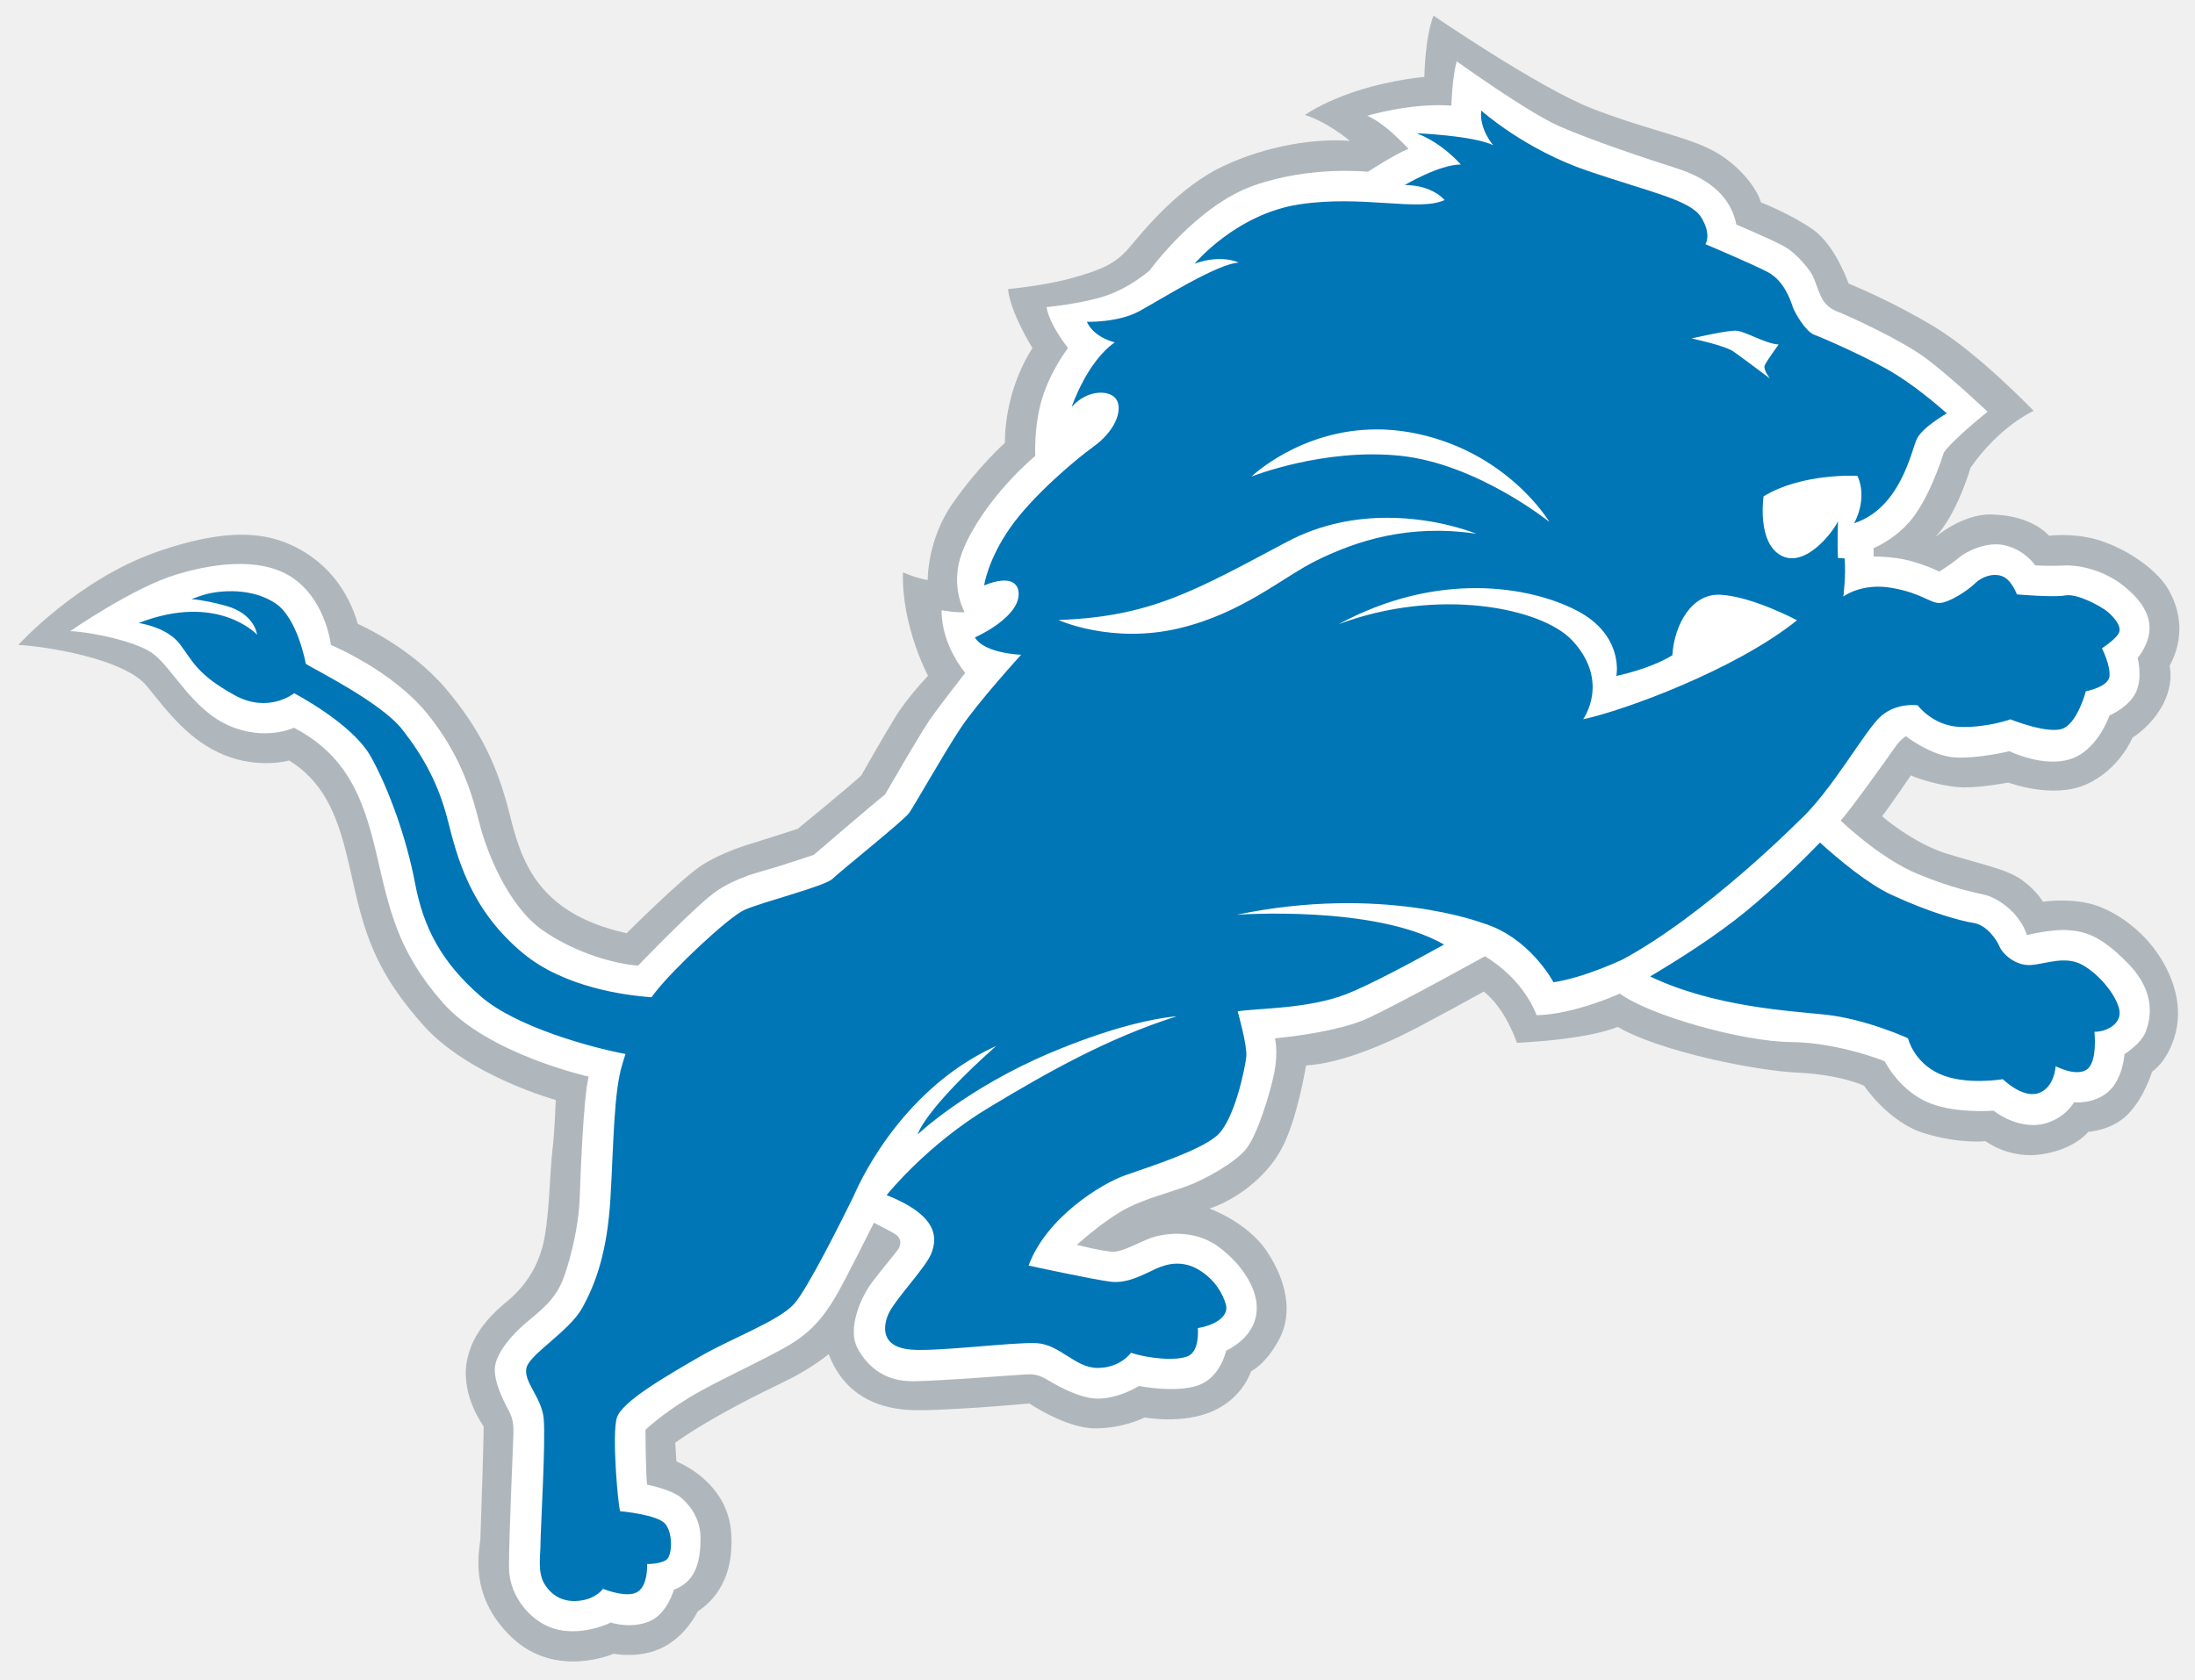
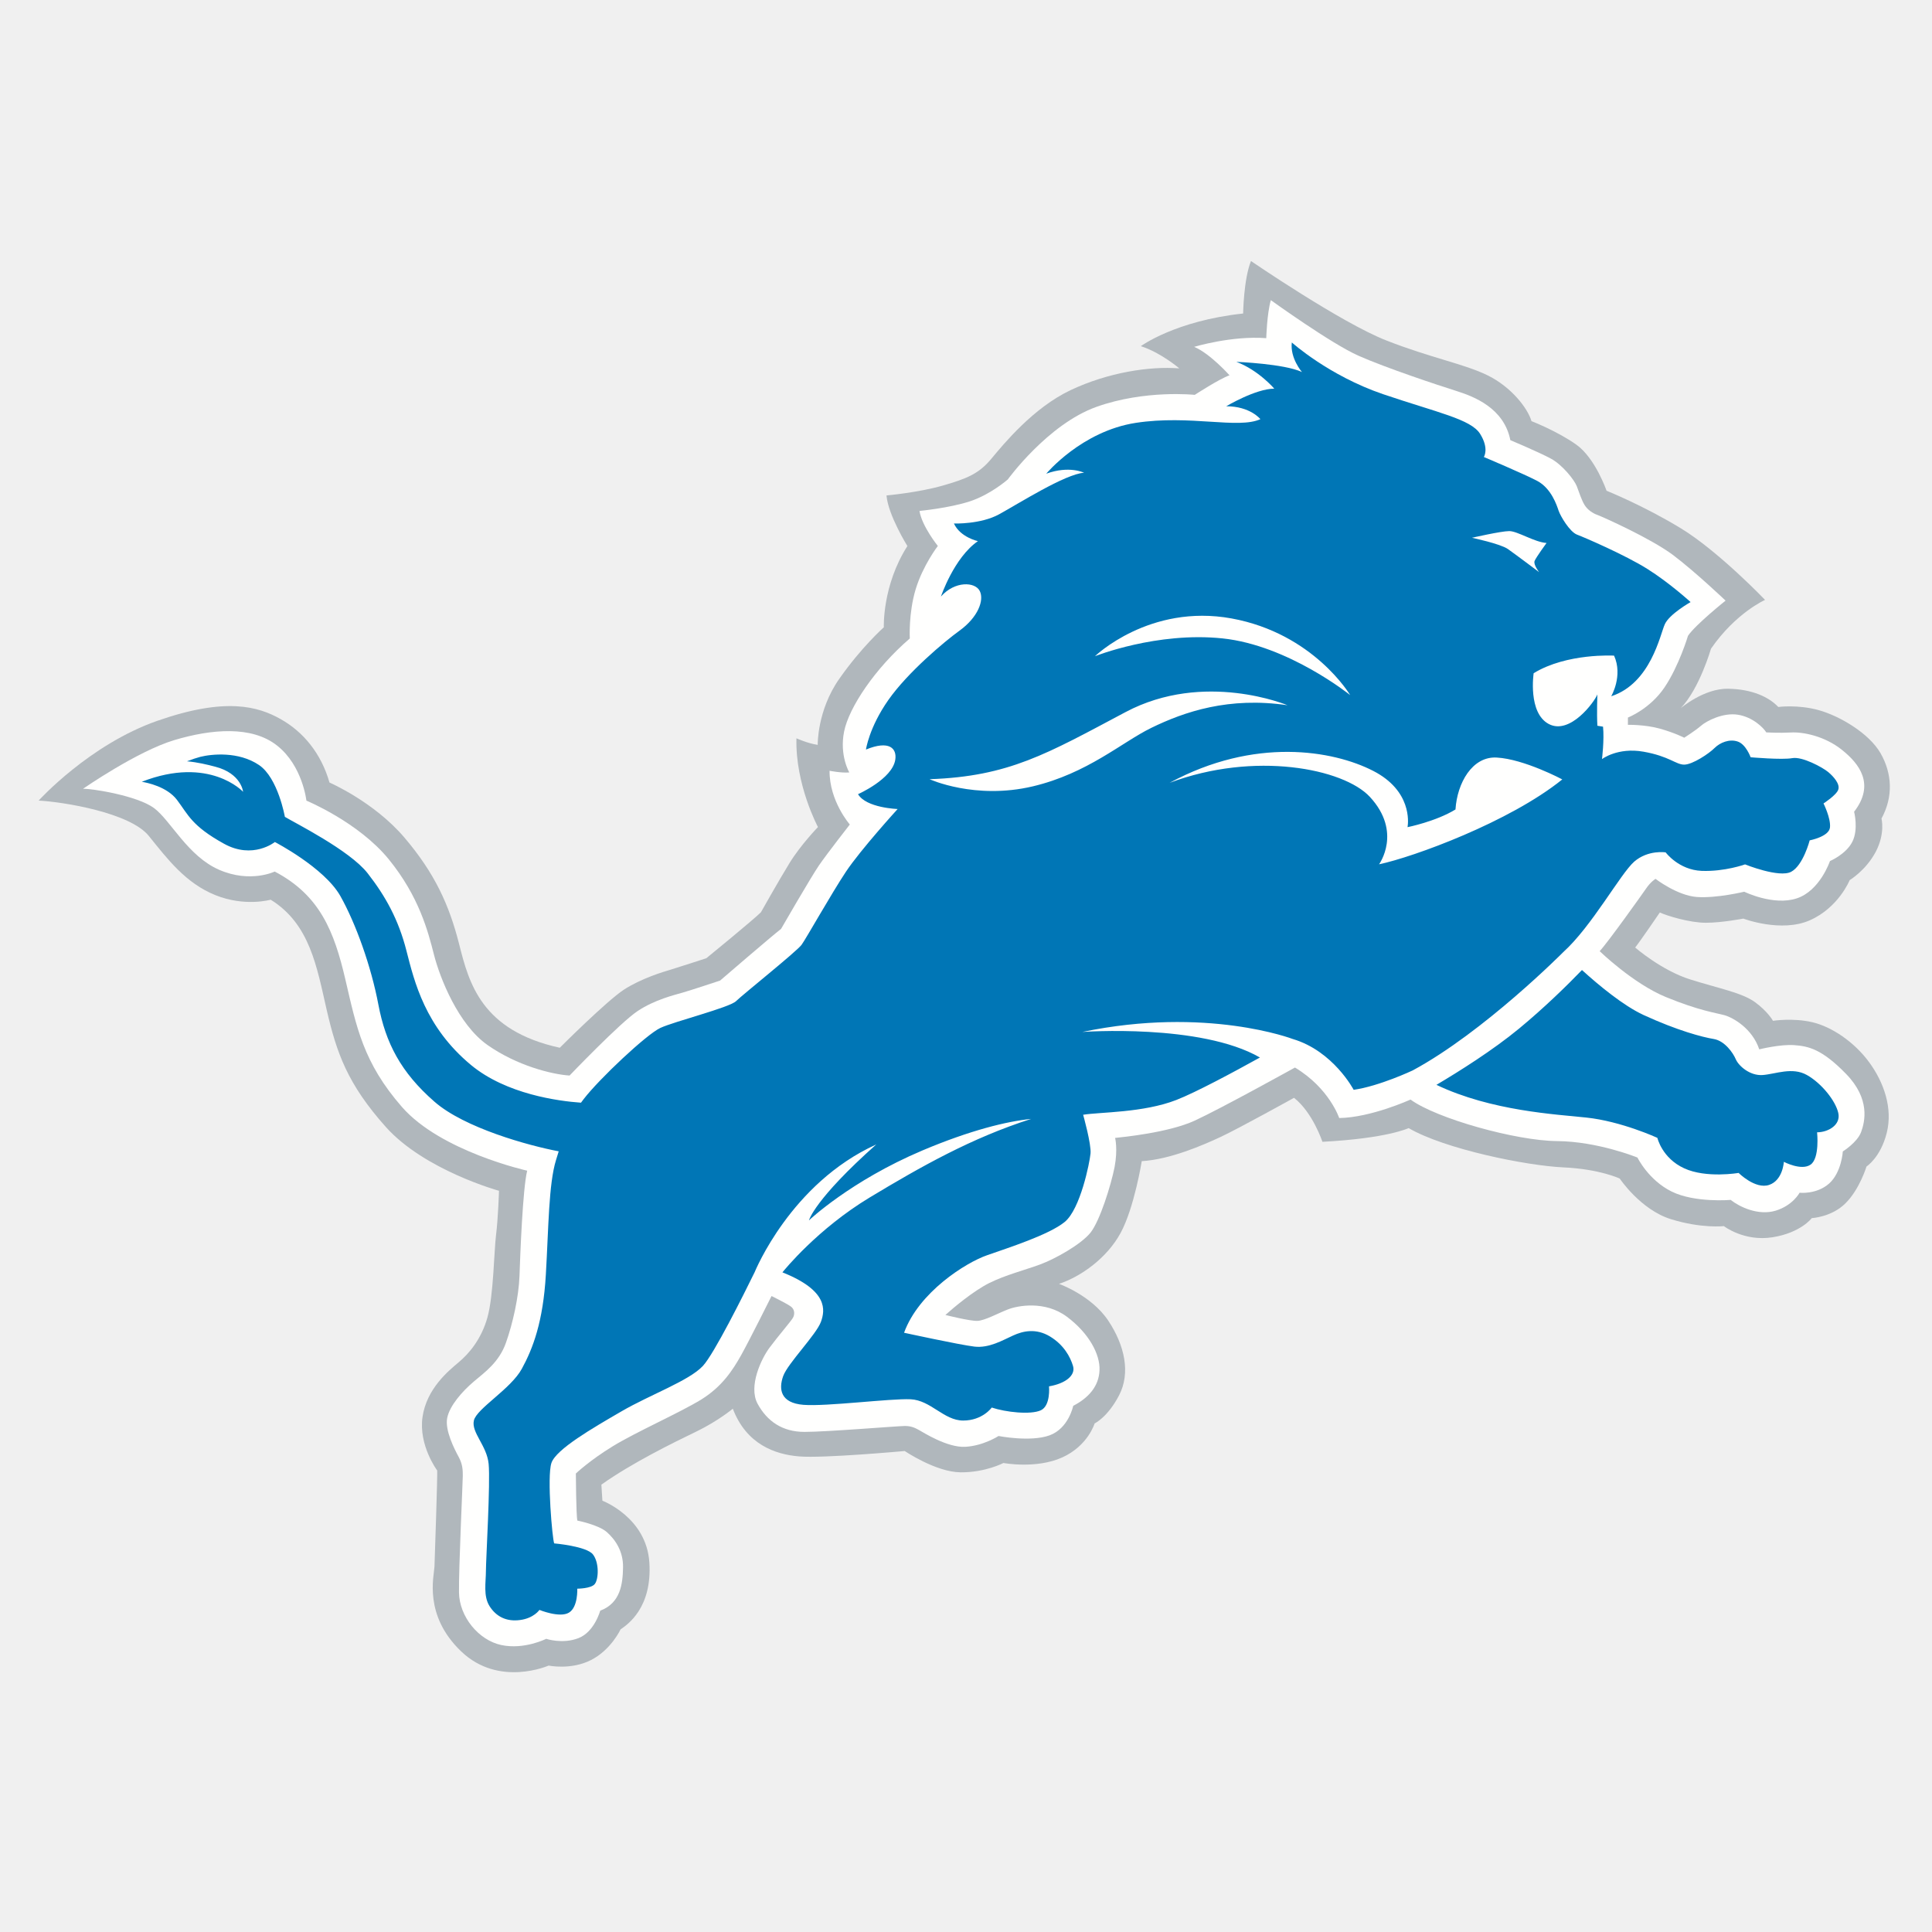
- <svg xmlns="http://www.w3.org/2000/svg" xml:space="preserve" height="148.42" viewBox="0 0 193.888 148.418" width="193.89" version="1.1">
-   <g transform="matrix(1.25 0 0 -1.25 -286.33 570.27)">
-     <g transform="matrix(.25 0 0 .25 230.36 298.03)">
-       <path d="m541.84 480.87s7.643 6.556 15.635 6.412c8.012-0.124 13.542-2.809 16.552-6.012 0 0 6.37 0.871 13.288-1.027 6.91-1.909 16.67-7.609 20.471-14.247 3.796-6.649 4.238-14.29 0.292-21.52 0 0 1.309-4.916-1.921-11.014-3.257-6.112-8.57-9.286-8.57-9.286s-3.635-9.034-13.117-13.234c-9.502-4.206-21.976 0.544-21.976 0.544s-7.065-1.377-12.393-1.377c-5.369 0.01-12.86 2.314-15.162 3.397 0 0-6.364-9.334-8.137-11.56 0 0 8.691-7.558 18.198-10.535 9.488-2.975 16.95-4.339 21.3-7.447 4.312-3.138 5.974-6.183 5.974-6.183s6.633 1.032 13-0.469c6.38-1.496 13.824-6.506 18.713-13.164 4.884-6.647 7.866-15.177 5.831-23.299-2.033-8.148-6.682-11.109-6.682-11.109s-2.265-7.483-6.883-12.079c-4.599-4.639-11.17-4.936-11.17-4.936s-3.606-4.84-12.965-6.324c-9.352-1.496-16.05 3.677-16.05 3.677s-7.392-0.838-17.453 2.285c-10.031 3.106-16.9 13.389-16.9 13.389s-6.535 3.141-18.616 3.695c-12.076 0.549-39.04 5.972-51.046 12.952 0 0-7.06-3.408-28.457-4.516 0 0-3.171 9.659-9.374 14.502 0 0-18.392-10.202-24.205-12.897-5.84-2.723-16.637-7.42-26.031-7.991 0 0-2.463-15.333-6.948-23.613-4.466-8.283-13.066-14.436-20.349-16.849 0 0 10.6-3.76 16.176-12.029 5.545-8.284 7.449-17.362 3.657-24.681-3.806-7.326-8.092-9.314-8.092-9.314s-2.176-7.394-10.739-11.235c-8.573-3.843-19.347-1.808-19.347-1.808s-5.966-3.143-14.134-3.08c-8.182 0.073-18.433 7.029-18.433 7.029s-26.819-2.453-34.799-1.783c-7.976 0.643-17.425 3.952-21.928 15.731 0 0-4.899-4.09-12.21-7.619-7.322-3.526-21.193-10.323-31.159-17.42l0.332-5.296s14.567-5.485 15.501-20.395c0.957-14.92-7.193-20.455-9.507-22.035 0 0-3.1-6.729-9.749-10.112-6.641-3.378-13.982-1.821-13.982-1.821s-16.378-7.268-28.862 4.672c-12.49 11.923-8.956 24.805-8.81 27.938 0.123 3.106 1.032 30.444 0.902 31.713 0 0-6.2 8.284-4.845 17.645 1.357 9.351 8.543 15.194 11.925 18.033 3.403 2.854 7.472 7.583 9.489 14.774 2.03 7.18 2.171 21.85 2.853 27.266 0.687 5.425 0.97 14.514 0.97 14.514s-24.546 6.767-37.304 21.009c-12.751 14.245-16.285 24.553-19.554 38.637-3.232 14.101-5.53 28.351-18.488 36.345 0 0-8.485-2.428-18.234 1.503-9.768 3.92-15.745 11.79-21.975 19.52-6.243 7.73-28.46 11.26-36.355 11.66 0 0 16.68 18.453 39.2 26.316 22.506 7.853 33.217 4.748 40.681 0.539 7.465-4.206 13.328-11.285 16.089-20.902 0 0 14.678-6.347 24.729-18.156 10.032-11.786 14.778-22.231 18.045-35.111 3.251-12.897 7.344-28.515 33.216-34.191 0 0 15.33 15.328 21.14 19.144 5.848 3.781 13.157 5.933 15.265 6.551 2.095 0.619 11.951 3.826 11.951 3.826s15.487 12.63 18.01 15.151c0 0 5.775 10.258 9.434 16.224 3.664 5.966 9.394 11.882 9.394 11.882s-7.518 13.97-7.104 29.258c0 0 3.702-1.68 7.016-2.161 0 0-0.227 11.323 7.109 21.767 7.319 10.46 14.708 17.007 14.708 17.007s-0.559 13.756 7.779 26.79c0 0-6.352 10.178-6.898 16.685 0 0 10.575 0.949 18.577 3.256 8.009 2.304 11.932 3.922 16.005 8.827 4.063 4.874 13.821 16.808 26.168 22.646 12.356 5.827 26.042 7.946 35.871 7.17 0 0-6.029 5.171-12.698 7.332 0 0 11.372 8.372 33.758 10.762 0 0 0.168 11.339 2.587 17.307 0 0 29.723-20.339 44.626-26.178 14.922-5.841 25.759-7.729 33.494-11.537 7.704-3.776 13.182-10.777 14.441-15.088 0 0 8.329-3.201 14.705-7.682 6.365-4.471 10.061-15.265 10.061-15.265s12.046-4.805 24.528-12.393c12.464-7.591 27.776-23.599 27.776-23.599s-9.648-4.247-17.839-16.09c0 0-3.768-13.142-9.981-19.616" fill="#b0b7bc" />
-       <path d="m524.41 475.38s5.616 0.111 10.535-1.26c4.939-1.38 8.057-2.999 8.057-2.999s3.631 2.304 5.478 3.902c1.829 1.625 7.342 4.475 12.258 3.679 4.939-0.803 8.424-4.32 9.336-5.82 0 0 4.209-0.255 8.107-0.036 3.902 0.242 11.129-1.133 16.852-5.725 5.762-4.586 11.009-11.363 4.019-20.41 0 0 1.498-5.739-0.569-9.862-2.063-4.143-7.4-6.397-7.4-6.397s-3.284-9.787-10.958-12.303c-7.686-2.536-17.327 2.194-17.327 2.194s-9.044-2.194-15.592-1.743c-6.531 0.468-13.681 5.987-13.681 5.987s-1.571-0.937-3.047-3.103c-1.506-2.189-12.761-17.964-15.383-20.742 0 0 11.013-10.698 21.904-15.157 10.902-4.466 16.401-5.178 19.287-5.963 2.849-0.816 9.159-4.367 11.466-11.26 0 0 7.004 1.743 11.577 1.385 4.593-0.338 9.064-1.25 17.091-9.507 8.026-8.259 6.2-15.728 4.934-19.156-1.259-3.42-6.032-6.39-6.032-6.39s-0.398-6.914-4.531-10.59c-4.135-3.655-9.734-3.027-9.734-3.027s-2.193-4.179-7.918-5.921c-5.75-1.723-11.938 1.279-14.824 3.566 0 0-11.804-1.038-19.476 2.753-7.669 3.781-11.28 11.205-11.28 11.205s-13.018 5.322-26.56 5.433c-13.529 0.11-39.735 7.427-48.322 13.691 0 0-13.031-5.936-23.531-6.093 0 0-3.242 9.83-14.6 16.653 0 0-24.337-13.486-33.055-17.499-8.709-4.014-24.049-5.468-26.293-5.71 0 0 0.952-3.682-0.179-9.653-1.188-5.957-4.833-17.67-7.926-21.568-3.115-3.898-11.714-8.706-16.75-10.545-5.042-1.838-11.344-3.45-16.647-6.072-5.258-2.645-11.684-8.012-14.496-10.545 0 0 8.12-2.055 10.568-1.949 2.441 0.095 6.807 2.523 10.029 3.767 3.219 1.274 12.265 2.995 19.494-2.402 7.226-5.388 11.006-12.374 10.759-17.67-0.204-5.268-3.627-9.1-8.676-11.709 0 0-1.508-7.447-7.805-9.732-6.337-2.287-16.829-0.212-16.829-0.212s-4.981-3.232-10.945-3.564c-5.961-0.353-13.983 4.808-15.245 5.493-1.277 0.7-2.526 1.373-4.714 1.373-2.193 0-25.792-1.952-33.136-1.952-7.332 0-12.378 3.571-15.479 9.294-3.098 5.742 1.246 14.915 4.017 18.566 2.735 3.692 7.115 8.739 7.662 9.775 0.579 1.032 0.71 2.74-0.786 3.776-1.493 1.032-6.281 3.393-6.281 3.393s-7.255-14.527-10.001-19.446c-2.76-4.929-6.317-10.434-13.189-14.68-6.891-4.247-21.465-10.679-29.13-15.373-7.697-4.694-12.252-9.029-12.252-9.029s0.08-13.822 0.496-15.524c0 0 6.924-1.365 9.694-3.768 2.756-2.421 5.493-6.317 5.377-11.706-0.096-5.389-0.818-11.729-7.533-14.235 0 0-1.876-6.979-7.14-9.039-5.281-2.07-10.679-0.237-10.679-0.237s-7.21-3.655-14.784-2.06c-7.565 1.602-13.875 9.391-13.991 17.322-0.11 7.923 1.25 36.579 1.25 38.433 0 1.831 0 3.775-1.36 6.289-1.383 2.526-4.604 8.827-3.78 12.85 0.799 4.014 4.919 8.722 8.706 11.938 3.781 3.204 8.386 6.407 10.671 12.84 2.284 6.402 4.234 15.239 4.475 22.017 0.231 6.752 1.052 28.772 2.538 34.735 0 0-28.469 6.316-41.308 20.994-12.837 14.685-15.023 26.387-18.692 42.094-3.672 15.72-8.357 27.736-23.309 35.556 0 0-8.012-3.901-18.312 0.569-10.331 4.476-15.958 16.174-21.45 20.319-5.506 4.117-20.491 6.487-23.488 6.402 0 0 17.854 12.389 30.137 16.06 12.267 3.665 25.586 4.811 33.947-1.849 8.364-6.626 9.624-18.113 9.624-18.113s17.214-7.11 27.197-19.373c9.981-12.28 12.933-23.732 14.892-31.423 1.959-7.684 8.009-23.047 17.716-29.825 9.711-6.784 21.093-9.634 27.026-10.036 0 0 16.745 17.493 22.483 21.284 5.715 3.783 12.147 5.284 14.884 6.079 2.765 0.791 12.301 3.954 12.301 3.954s16.877 14.532 20.12 17.04c0 0 9.789 16.959 12.538 20.984 2.766 4.005 10.152 13.439 10.152 13.439s-6.767 7.722-6.681 17.72c0 0 3.987-0.793 6.51-0.546 0 0-3.315 5.616-1.705 13.534 1.609 7.913 10.187 20.763 21.666 30.636 0 0-0.455 8.359 1.944 16.252 2.418 7.929 7.309 14.257 7.309 14.257s-5.234 6.475-6.06 11.553c0 0 9.888 0.927 16.771 3.208 6.875 2.314 12.383 7.186 12.383 7.186s13.172 18.179 29.223 23.916c16.083 5.737 32.456 3.964 32.456 3.964s8.122 5.284 11.469 6.447c0 0-6.374 7.175-11.661 9.382 0 0 12.383 3.74 23.788 2.864 0 0 0.209 7.934 1.506 12.542 0 0 19.879-14.341 28.946-18.342 9.054-4.014 26.361-9.752 32.227-11.595 5.843-1.829 15.763-5.641 17.858-16.23 0 0 9.643-4.058 13.444-6.128 3.786-2.072 7.691-7.004 8.485-9.069 0.781-2.05 1.582-4.599 2.569-6.188 0.992-1.604 2.688-2.74 4.301-3.302 1.612-0.589 17.544-7.696 24.901-13.2 7.321-5.526 17.322-15.031 17.322-15.031s-9.95-7.936-12.398-11.596c0 0-2.977-9.981-7.79-17.076-4.835-7.11-12.036-9.885-12.036-9.885v-2.393" fill="#fff" />
-       <path d="m516.77 33.557c-0.79 6.489 4.184 12.195 4.184 12.195-7.25-3.429-27.051-4.199-27.051-4.199 9.161 3.431 15.629 11.047 15.629 11.047-7.617 0-19.816 7.256-19.816 7.256 9.906 0 14.09 5.314 14.09 5.314-9.136 4.186-29.019-1.904-51.391 1.525-22.347 3.431-36.932 20.957-36.932 20.957 9.505-3.454 15.6-0.389 15.6-0.389-7.592 0.388-27.402 12.94-35.025 17.107-7.623 4.202-18.656 3.812-18.656 3.812 2.639 5.73 9.891 7.268 9.891 7.268-9.891 6.835-15.248 22.836-15.248 22.836 5.722-6.493 14.104-6.114 16.014-2.287 1.914 3.811-0.733 10.853-8.373 16.365-6.176 4.455-21.303 17.137-29.328 28.559-8 11.417-9.234 20.436-9.234 20.436 9.562-3.929 12.817-0.533 12.092 4.191-1.26 7.994-15.369 14.199-15.369 14.199 3.412 5.712 16.344 6.115 16.344 6.115s-15.251 16.733-21.338 25.863c-6.085 9.153-16.362 27.45-18.275 30.094-1.891 2.658-24.355 20.591-27.031 23.234-2.668 2.643-25.534 8.385-31.246 11.055-5.691 2.654-25.122 20.915-31.588 29.299-0.4 0.51-0.76 1.006-1.135 1.51-9.244-0.653-30.748-3.467-45.316-15.5-18.976-15.719-23.412-34.408-26.68-47.168-3.257-12.748-8.591-22.434-16.025-31.936-7.426-9.489-30.259-20.849-34.111-23.219 0 0-2.813-16.052-10.668-21.359-8.444-5.699-19.536-4.543-24.244-3.365-1.422 0.365-3.353 1.016-5.461 1.824 4.414 0.406 8.43 1.376 11.668 2.238 10.764 2.776 11.469 10.33 11.469 10.33s-13.838-15.018-41.793-4.121c2.21 0.367 10.353 1.994 14.508 7.434 4.671 6.168 6.046 10.712 19.387 18.088 11.933 6.624 21.01-0.688 21.01-0.688s20.337 10.517 26.996 22.232c6.379 11.315 12.735 29.052 15.699 44.787 2.975 15.704 9.197 27.867 23.137 40.02 12.383 10.834 38.867 18.121 51.24 20.449-0.34 1.153-0.716 2.332-1.105 3.578-3.056 9.889-3.055 27.803-4.199 47.229-1.124 19.399-5.313 30.434-9.898 38.818-4.563 8.371-18.639 16.39-19.783 21.324-1.144 4.965 5.348 10.299 6.086 17.895 0.761 7.615-1.123 39.605-1.123 44.168 0 4.584-1.156 10.292 1.51 14.484 2.668 4.204 6.865 6.471 12.568 5.697 5.697-0.738 7.992-4.166 7.992-4.166s8.374 3.429 12.176 1.119c3.811-2.291 3.43-9.871 3.43-9.871s5.72 0 7.221-1.924c1.565-1.913 1.914-8.763-0.748-12.186-2.65-3.425-15.99-4.559-15.99-4.559-0.73-1.549-3.052-27.419-1.145-33.141 1.905-5.697 17.134-14.466 28.961-21.326 11.796-6.841 27.783-12.558 33.48-18.645 4.656-4.959 16.911-29.559 21.34-38.586 0.263-0.56 14.939-36.683 50.062-52.68l0.266-0.182c-25.695 22.832-27.895 31.412-27.895 31.412s17.107-16.248 46.832-28.832c19.778-8.345 34.93-12.025 44.816-12.982-24.517 7.803-45.449 19.65-66.529 32.338-21.53 12.98-35.232 29.895-36.051 30.904 19.017 7.565 17.556 15.677 15.908 20.316-1.907 5.345-13.7 17.153-15.611 22.465-1.903 5.351-1.153 11.051 8.373 11.822 9.526 0.752 35.8-2.672 44.176-2.293 8.365 0.377 13.713 8.77 21.701 8.77 8.011 0 11.785-5.356 11.785-5.356 5.732 1.924 16.007 3.051 20.209 1.15 4.181-1.889 3.412-9.887 3.412-9.887 6.875-1.165 11.051-4.579 9.904-8.381-1.136-3.806-3.814-8.742-9.518-12.191-5.722-3.435-11.045-2.293-15.225-0.371-4.202 1.889-9.909 5.307-16.006 4.551-6.087-0.73-28.941-5.701-28.941-5.701 6.095-16.751 25.524-28.942 34.279-31.965 8.751-3.072 25.507-8.403 31.994-13.717 6.464-5.326 10.268-24.39 10.637-28.186 0.392-3.808-3.045-15.986-3.045-15.986 6.885-1.14 24.755-0.769 38.467-6.107 8.077-3.153 23.308-11.324 34.451-17.492-24.453-14.102-73.27-10.531-73.27-10.531 51.309-10.683 86.799 2.9 86.799 2.9 16.755 4.955 25.133 20.949 25.133 20.949 10.654-1.53 24.371-8.01 24.371-8.01 29.439-15.866 62.057-48.729 62.057-48.729 11.815-10.656 23.625-32.355 29.297-37.318 5.734-4.961 12.959-3.811 12.959-3.811s5.351 7.244 14.869 7.625c9.497 0.354 17.881-2.674 17.881-2.674s14.119 5.706 19.047 3.029c4.949-2.65 7.609-12.938 7.609-12.938s7.996-1.509 8.371-5.326c0.392-3.796-2.668-9.891-2.668-9.891s5.352-3.438 6.09-5.697c0.792-2.295-1.889-5.35-4.17-7.26-2.289-1.893-10.663-6.48-14.836-5.713-4.179 0.775-17.146-0.367-17.146-0.367s-1.907-5.338-5.33-6.481c-3.41-1.153-7.233 0.388-9.545 2.666-2.27 2.291-9.1 6.852-12.531 6.852-3.443 0-6.104-3.437-16.754-5.328-10.683-1.905-17.148 3.049-17.148 3.049s0.989-7.877 0.436-13.369c-0.062-0.479-2.253 0.104-2.336-0.377-0.29-5.204 0-12.92 0-12.92-1.163 3.043-11.241 16.783-19.996 12.225-8.757-4.586-6.289-20.961-6.289-20.961 13.722-8.394 33.172-7.246 33.172-7.246 3.759 8.369-1.184 16.744-1.184 16.744 16.372-5.332 20.194-25.506 22.113-29.686 1.883-4.2 10.631-9.137 10.631-9.137s-8.749-7.993-17.902-13.709c-9.114-5.71-25.876-12.946-28.93-14.086-3.027-1.147-6.848-7.637-7.615-9.893-0.755-2.303-3.035-9.157-8.744-12.221-5.72-3.008-22.08-9.885-22.08-9.885s2.279-3.428-1.529-9.525c-3.808-6.08-17.529-8.747-39.994-16.361-22.446-7.627-37.68-21.332-37.68-21.332zm89.678 77.758c3.392 0 10.455 4.592 15.383 4.896 0 0-4.298 5.878-4.928 7.406-0.578 1.536 1.863 4.615 1.863 4.615s-9.826-7.389-12.898-9.539c-3.097-2.156-14.791-4.625-14.791-4.625s12.017-2.754 15.371-2.754zm-126.68 34.9c3.857-0.004 7.914 0.33 12.148 1.102 33.865 6.184 48.92 31.598 48.92 31.598s-25.474-20.512-52.609-23.365c-27.171-2.853-52.666 7.346-52.666 7.346s17.21-16.652 44.207-16.68zm3.822 31.238c17.993 0.012 31.406 5.644 31.406 5.644-24.126-3.57-42.477 2.621-56.264 9.365-12.018 5.867-26.231 18.728-48.816 24.072-23.831 5.631-42.549-2.951-42.549-2.951 32.779-1.155 48.312-10.418 80.799-27.652 12.184-6.471 24.628-8.486 35.424-8.479zm31.645 24.863c14.543 0.07 26.792 3.57 35.1 7.834 15.901 8.156 14.477 21.226 14.195 22.988 0 0.056 0.002 0.167-0.029 0.209 0 0 11.636-2.313 19.775-7.293 0.697-10.909 6.911-21.973 17.014-21.398 11.336 0.638 27.035 9.014 27.035 9.014-21.704 17.524-61.51 32.055-75.574 34.988 0 0 9.7-13.267-3.812-27.82-10.876-11.678-47.598-18.911-82.568-5.771 17.485-9.459 34.322-12.82 48.865-12.75zm121.21 89.924c-6.101 6.319-15.519 15.535-25.947 24.141-10.851 8.944-24.693 17.629-34.078 23.188 22.647 10.801 49.409 12.156 61.805 13.482 14.458 1.52 29.322 8.365 29.322 8.365s1.916 8.367 11.057 12.553c9.107 4.204 22.453 1.9 22.453 1.9s6.861 6.848 12.564 4.947c5.71-1.895 6.092-9.523 6.092-9.523s7.227 3.814 11.029 1.158c3.833-2.668 2.682-13.324 2.682-13.324 4.569 0 9.893-3.053 8.738-8-1.122-4.961-6.849-12.181-12.924-15.605-6.081-3.431-12.937-0.39-18.273 0-5.33 0.365-9.908-3.814-11.066-6.479-1.119-2.656-4.57-7.627-9.127-8.377-4.551-0.74-14.847-3.423-28.922-9.887-8.402-3.883-18.557-12.32-25.404-18.539z" transform="matrix(.8 0 0 -.8 .099512 628.31)" fill="#0076b6" />
-     </g>
+ <svg xmlns="http://www.w3.org/2000/svg" width="500" height="500" viewBox="0 0 500 500">
+   <g fill="none">
+     <path d="M0 0h500v500h-500z" />
+     <path fill="#B0B7BC" d="M434.973 183.278s5.994-5.145 12.263-5.032c6.284.098 10.621 2.205 12.982 4.719 0 0 4.996-.683 10.422.806 5.419 1.498 13.074 5.972 16.056 11.181 2.978 5.218 3.324 11.215.229 16.889 0 0 1.026 3.858-1.506 8.644-2.555 4.797-6.721 7.288-6.721 7.288s-2.851 7.09-10.288 10.386c-7.452 3.301-17.236-.427-17.236-.427s-5.541 1.08-9.72 1.08c-4.211-.008-10.087-1.816-11.892-2.666 0 0-4.991 7.326-6.382 9.073 0 0 6.816 5.932 14.273 8.268 7.442 2.335 13.294 3.405 16.706 5.844 3.382 2.463 4.686 4.853 4.686 4.853s5.202-.81 10.196.368c5.004 1.174 10.842 5.106 14.677 10.331 3.831 5.217 6.17 11.912 4.574 18.286-1.595 6.395-5.241 8.719-5.241 8.719s-1.777 5.873-5.398 9.48c-3.607 3.641-8.761 3.874-8.761 3.874s-2.828 3.798-10.168 4.963c-7.335 1.174-12.588-2.886-12.588-2.886s-5.798.657-13.688-1.794c-7.867-2.438-13.255-10.508-13.255-10.508s-5.125-2.465-14.6-2.9c-9.471-.431-30.62-4.687-40.036-10.165 0 0-5.538 2.675-22.319 3.544 0 0-2.487-7.581-7.352-11.382 0 0-14.425 8.007-18.984 10.122-4.58 2.137-13.048 5.824-20.416 6.271 0 0-1.932 12.034-5.449 18.532-3.503 6.501-10.248 11.33-15.96 13.224 0 0 8.313 2.951 12.687 9.441 4.349 6.502 5.842 13.626 2.868 19.37-2.985 5.749-6.347 7.31-6.347 7.31s-1.707 5.803-8.423 8.817c-6.724 3.016-15.174 1.419-15.174 1.419s-4.679 2.467-11.086 2.417c-6.417-.057-14.457-5.516-14.457-5.516s-21.034 1.925-27.294 1.399c-6.256-.505-13.666-3.102-17.198-12.346 0 0-3.843 3.21-9.577 5.98-5.743 2.767-16.622 8.102-24.438 13.671l.26 4.156s11.425 4.305 12.157 16.007c.751 11.71-5.642 16.053-7.456 17.294 0 0-2.431 5.281-7.646 7.936-5.208 2.651-10.966 1.429-10.966 1.429s-12.846 5.704-22.637-3.667c-9.796-9.358-7.024-19.468-6.91-21.927.096-2.438.809-23.893.708-24.889 0 0-4.862-6.502-3.8-13.848 1.064-7.339 6.7-11.925 9.353-14.153 2.669-2.24 5.86-5.951 7.442-11.595 1.592-5.635 1.703-17.148 2.237-21.399.539-4.258.761-11.391.761-11.391s-19.252-5.311-29.258-16.488c-10.001-11.18-12.773-19.27-15.337-30.324-2.535-11.067-4.337-22.251-14.5-28.525 0 0-6.655 1.906-14.301-1.179-7.655-3.082-12.343-9.256-17.229-15.322-4.896-6.067-22.322-8.834-28.514-9.149 0 0 13.082-14.482 30.745-20.654 17.652-6.163 26.053-3.727 31.906-.423 5.855 3.301 10.453 8.857 12.619 16.405 0 0 11.512 4.981 19.395 14.249 7.869 9.25 11.59 17.448 14.153 27.556 2.55 10.122 5.76 22.38 26.051 26.834 0 0 12.023-12.03 16.58-15.025 4.587-2.968 10.319-4.656 11.973-5.142 1.643-.486 9.374-3.003 9.374-3.003s12.147-9.912 14.126-11.891c0 0 4.529-8.051 7.399-12.733 2.873-4.682 7.368-9.325 7.368-9.325s-5.897-10.964-5.571-22.963c0 0 2.903 1.319 5.502 1.696 0 0-.178-8.886 5.575-17.083 5.74-8.21 11.536-13.347 11.536-13.347s-.438-10.796 6.101-21.026c0 0-4.982-7.988-5.41-13.095 0 0 8.294-.745 14.57-2.555 6.282-1.808 9.358-3.078 12.553-6.927 3.187-3.826 10.84-13.191 20.524-17.773 9.691-4.573 20.425-6.236 28.134-5.627 0 0-4.728-4.059-9.959-5.755 0 0 8.92-6.571 26.477-8.447 0 0 .131-8.899 2.029-13.583 0 0 23.312 15.962 35.001 20.546 11.703 4.584 20.203 6.066 26.27 9.054 6.042 2.964 10.339 8.458 11.326 11.841 0 0 6.533 2.512 11.533 6.029 4.993 3.509 7.891 11.981 7.891 11.981s9.448 3.771 19.238 9.726c9.776 5.958 21.785 18.521 21.785 18.521s-7.567 3.334-13.992 12.627c0 0-2.955 10.314-7.828 15.395" />
+     <path fill="#FFFFFE" d="M421.299 187.581s4.405-.087 8.263.989c3.874 1.083 6.319 2.353 6.319 2.353s2.847-1.808 4.297-3.063c1.435-1.276 5.759-3.512 9.614-2.887 3.874.63 6.607 3.391 7.322 4.568 0 0 3.301.2 6.358.029 3.061-.19 8.728.889 13.218 4.493 4.519 3.599 8.635 8.918 3.152 16.018 0 0 1.175 4.504-.446 7.74-1.618 3.252-5.804 5.021-5.804 5.021s-2.576 7.681-8.594 9.656c-6.028 1.99-13.59-1.722-13.59-1.722s-7.093 1.722-12.229 1.368c-5.123-.367-10.73-4.699-10.73-4.699s-1.232.735-2.39 2.435c-1.181 1.718-10.008 14.098-12.065 16.279 0 0 8.637 8.396 17.18 11.896 8.55 3.505 12.864 4.064 15.127 4.679 2.235.64 7.183 3.427 8.993 8.837 0 0 5.493-1.368 9.08-1.087 3.602.266 7.109.981 13.405 7.461 6.295 6.482 4.862 12.344 3.87 15.034-.987 2.684-4.731 5.015-4.731 5.015s-.312 5.427-3.554 8.311c-3.243 2.869-7.634 2.376-7.634 2.376s-1.72 3.28-6.21 4.647c-4.51 1.352-9.363-1.004-11.627-2.799 0 0-9.258.815-15.275-2.161-6.015-2.968-8.847-8.794-8.847-8.794s-10.21-4.177-20.831-4.264c-10.611-.086-31.165-5.829-37.899-10.745 0 0-10.22 4.659-18.456 4.782 0 0-2.543-7.715-11.451-13.07 0 0-19.088 10.584-25.925 13.734-6.831 3.15-18.862 4.292-20.622 4.482 0 0 .747 2.89-.14 7.576-.931 4.676-3.791 13.868-6.217 16.927-2.443 3.059-9.188 6.832-13.137 8.276-3.954 1.442-8.898 2.707-13.056 4.765-4.124 2.076-9.164 6.288-11.369 8.276 0 0 6.369 1.613 8.289 1.529 1.915-.074 5.339-1.98 7.866-2.956 2.525-1 9.62-2.351 15.29 1.885 5.668 4.229 8.632 9.712 8.438 13.868-.16 4.134-2.845 7.142-6.805 9.19 0 0-1.182 5.844-6.122 7.638-4.97 1.795-13.199.167-13.199.167s-3.906 2.537-8.584 2.797c-4.675.277-10.967-3.774-11.957-4.311-1.002-.549-1.981-1.078-3.697-1.078-1.72 0-20.229 1.532-25.989 1.532-5.751 0-9.708-2.802-12.14-7.295-2.43-4.506.977-11.706 3.151-14.571 2.145-2.898 5.58-6.858 6.01-7.672.454-.81.557-2.15-.617-2.964-1.171-.81-4.926-2.663-4.926-2.663s-5.69 11.401-7.844 15.262c-2.165 3.869-4.955 8.189-10.344 11.521-5.405 3.334-16.835 8.381-22.847 12.065-6.037 3.684-9.609 7.086-9.609 7.086s.062 10.848.389 12.184c0 0 5.431 1.071 7.603 2.957 2.162 1.9 4.308 4.958 4.217 9.187-.075 4.229-.641 9.205-5.908 11.172 0 0-1.471 5.477-5.6 7.094-4.142 1.624-8.376.186-8.376.186s-5.655 2.869-11.595 1.617c-5.933-1.257-10.883-7.37-10.974-13.595-.086-6.218.981-28.708.981-30.164 0-1.437 0-2.963-1.067-4.936-1.085-1.982-3.611-6.927-2.965-10.085.627-3.15 3.858-6.845 6.828-9.369 2.966-2.515 6.577-5.028 8.369-10.078 1.791-5.024 3.321-11.96 3.51-17.28.181-5.299.825-22.581 1.99-27.261 0 0-22.328-4.957-32.398-16.476-10.068-11.525-11.783-20.71-14.66-33.036-2.88-12.337-6.555-21.768-18.282-27.905 0 0-6.284 3.062-14.362-.446-8.103-3.513-12.516-12.694-16.823-15.947-4.319-3.231-16.072-5.091-18.422-5.024 0 0 14.003-9.723 23.637-12.604 9.621-2.877 20.068-3.776 26.625 1.451 6.56 5.2 7.549 14.216 7.549 14.216s13.501 5.58 21.331 15.205c7.828 9.638 10.144 18.626 11.68 24.661 1.536 6.031 6.282 18.088 13.895 23.408 7.616 5.324 16.544 7.561 21.197 7.876 0 0 13.133-13.729 17.634-16.704 4.483-2.969 9.527-4.147 11.673-4.771 2.168-.621 9.648-3.103 9.648-3.103s13.237-11.405 15.78-13.373c0 0 7.677-13.31 9.834-16.469 2.17-3.144 7.962-10.547 7.962-10.547s-5.307-6.061-5.24-13.907c0 0 3.127.622 5.106.428 0 0-2.6-4.407-1.337-10.622 1.262-6.21 7.99-16.296 16.993-24.044 0 0-.356-6.56 1.525-12.755 1.897-6.223 5.733-11.189 5.733-11.189s-4.105-5.082-4.753-9.067c0 0 7.755-.728 13.154-2.517 5.392-1.816 9.712-5.64 9.712-5.64s10.331-14.268 22.92-18.77c12.614-4.502 25.456-3.111 25.456-3.111s6.37-4.147 8.995-5.06c0 0-4.999-5.631-9.146-7.364 0 0 9.712-2.935 18.658-2.248 0 0 .164-6.227 1.181-9.843 0 0 15.592 11.256 22.703 14.395 7.101 3.15 20.675 7.654 25.276 9.1 4.583 1.436 12.363 4.427 14.006 12.738 0 0 7.563 3.185 10.544 4.81 2.97 1.626 6.032 5.497 6.655 7.118.613 1.609 1.241 3.61 2.015 4.857.778 1.259 2.109 2.15 3.373 2.592 1.264.462 13.76 6.04 19.53 10.36 5.742 4.337 13.586 11.797 13.586 11.797s-7.804 6.228-9.724 9.101c0 0-2.335 7.833-6.11 13.402-3.792 5.58-9.44 7.758-9.44 7.758v1.878" />
+     <path fill="#0076B6" d="M404.557 246.42s-20.466 20.634-38.937 30.596c0 0-8.607 4.068-15.292 5.028 0 0-5.257-10.042-15.77-13.153 0 0-22.267-8.529-54.461-1.821 0 0 30.629-2.241 45.972 6.612-6.992 3.872-16.548 9.002-21.616 10.982-8.604 3.352-19.817 3.119-24.137 3.835 0 0 2.157 7.646 1.911 10.037-.232 2.383-2.619 14.353-6.674 17.697-4.07 3.336-14.583 6.683-20.074 8.612-5.493 1.898-17.685 9.552-21.509 20.069 0 0 14.34 3.121 18.159 3.58 3.826.475 7.407-1.671 10.044-2.857 2.622-1.207 5.962-1.924 9.552.233 3.579 2.166 5.259 5.265 5.972 7.655.719 2.387-1.9 4.53-6.214 5.261 0 0 .483 5.022-2.141 6.208-2.637 1.194-9.084.486-12.68-.722 0 0-2.369 3.364-7.395 3.364-5.012 0-8.367-5.269-13.616-5.506-5.255-.238-21.742 1.912-27.719 1.44-5.977-.484-6.447-4.064-5.253-7.423 1.199-3.335 8.598-10.749 9.795-14.105 1.034-2.913 1.95-8.007-9.982-12.756.514-.634 9.112-11.253 22.621-19.403 13.227-7.966 26.36-15.405 41.743-20.305-6.204.601-15.71 2.913-28.12 8.152-18.651 7.901-29.385 18.102-29.385 18.102s1.38-5.388 17.502-19.723l-.167.115c-22.038 10.044-31.247 32.724-31.412 33.075-2.779 5.667-10.468 21.113-13.389 24.227-3.575 3.822-13.605 7.41-21.007 11.706-7.421 4.307-16.977 9.813-18.172 13.39-1.197 3.593.26 19.835.718 20.807 0 0 8.371.712 10.033 2.862 1.67 2.149 1.452 6.45.47 7.651-.942 1.208-4.531 1.208-4.531 1.208s.239 4.759-2.152 6.197c-2.386 1.45-7.64-.703-7.64-.703s-1.44 2.153-5.015 2.616c-3.579.486-6.213-.937-7.887-3.577-1.673-2.632-.947-6.217-.947-9.095 0-2.865 1.182-22.95.705-27.731-.463-4.769-4.537-8.118-3.819-11.236.718-3.098 9.551-8.133 12.414-13.389 2.877-5.264 5.505-12.193 6.21-24.372.718-12.197.718-23.444 2.635-29.653.245-.782.48-1.522.693-2.245-7.763-1.462-24.381-6.037-32.151-12.84-8.747-7.63-12.65-15.267-14.517-25.127-1.86-9.88-5.847-21.015-9.85-28.12-4.178-7.356-16.939-13.959-16.939-13.959s-5.695 4.591-13.182.432c-8.371-4.631-9.233-7.485-12.164-11.357-2.607-3.416-7.716-4.437-9.103-4.668 17.54-6.842 26.223 2.588 26.223 2.588s-.442-4.742-7.196-6.485c-2.032-.541-4.552-1.151-7.321-1.406 1.323-.508 2.534-.916 3.426-1.145 2.954-.739 9.913-1.466 15.212 2.113 4.929 3.332 6.694 13.411 6.694 13.411 2.417 1.488 16.743 8.621 21.402 14.579 4.665 5.966 8.012 12.047 10.055 20.051 2.05 8.012 4.834 19.745 16.74 29.614 9.141 7.555 22.634 9.323 28.434 9.733.235-.316.46-.627.712-.948 4.057-5.264 16.25-16.73 19.82-18.396 3.584-1.677 17.93-5.281 19.605-6.94 1.679-1.66 15.775-12.919 16.961-14.588 1.201-1.66 7.649-13.148 11.467-18.895 3.819-5.733 13.388-16.238 13.388-16.238s-8.113-.254-10.254-3.84c0 0 8.852-3.896 9.643-8.915.455-2.966-1.587-5.099-7.586-2.632 0 0 .774-5.662 5.794-12.831 5.035-7.171 14.527-15.133 18.403-17.93 4.793-3.461 6.453-7.883 5.253-10.275-1.198-2.403-6.457-2.641-10.047 1.436 0 0 3.361-10.046 9.567-14.338 0 0-4.55-.965-6.206-4.562 0 0 6.923.245 11.706-2.394 4.783-2.616 17.214-10.498 21.977-10.741 0 0-3.824-1.925-9.789.243 0 0 9.151-11.003 23.173-13.157 14.037-2.153 26.513 1.67 32.246-.958 0 0-2.626-3.337-8.842-3.337 0 0 7.655-4.555 12.434-4.555 0 0-4.059-4.782-9.807-6.937 0 0 12.424.484 16.973 2.637 0 0-3.121-3.583-2.625-7.658 0 0 9.558 8.605 23.642 13.394 14.096 4.781 22.706 6.455 25.095 10.273 2.39 3.828.959 5.98.959 5.98s10.266 4.318 13.855 6.206c3.582 1.924 5.012 6.227 5.486 7.673.481 1.416 2.88 5.492 4.779 6.212 1.916.716 12.433 5.259 18.152 8.844 5.743 3.589 11.233 8.608 11.233 8.608s-5.489 3.099-6.671 5.736c-1.205 2.624-3.602 15.291-13.874 18.639 0 0 3.101-5.259.743-10.514 0 0-12.204-.721-20.814 4.549 0 0-1.548 10.282 3.947 13.161 5.493 2.862 11.817-5.765 12.546-7.676 0 0-.182 4.845 0 8.112l1.466.237c.347 3.448-.273 8.394-.273 8.394s4.056-3.111 10.759-1.915c6.682 1.187 8.353 3.345 10.513 3.345 2.153 0 6.438-2.864 7.862-4.302 1.45-1.431 3.849-2.398 5.989-1.674 2.148.717 3.344 4.069 3.344 4.069s8.137.717 10.759.23c2.619-.482 7.873 2.399 9.309 3.587 1.431 1.199 3.113 3.117 2.616 4.558-.463 1.419-3.82 3.577-3.82 3.577s1.92 3.826 1.674 6.209c-.235 2.396-5.253 3.345-5.253 3.345s-1.67 6.459-4.775 8.122c-3.092 1.68-11.951-1.902-11.951-1.902s-5.26 1.902-11.22 1.679c-5.972-.24-9.329-4.788-9.329-4.788s-4.533-.722-8.131 2.392c-3.559 3.116-10.968 16.739-18.382 23.43zm-50.051-40.207c8.479 9.138 2.392 17.467 2.392 17.467 8.825-1.842 33.8-10.965 47.419-21.968 0 0-9.85-5.257-16.963-5.658-6.339-.361-10.239 6.585-10.676 13.435-5.107 3.127-12.408 4.579-12.408 4.579l.02-.131c.177-1.106 1.069-9.312-8.908-14.433-10.425-5.355-30.741-8.791-52.683 3.086 21.942-8.25 44.983-3.708 51.807 3.624zm-87.23-2.702c14.171-3.356 23.089-11.43 30.63-15.114 8.65-4.234 20.165-8.121 35.303-5.88 0 0-21.547-9.054-41.933 1.779-20.384 10.821-30.129 16.637-50.697 17.362 0 0 11.744 5.388 26.697 1.852zm51.451-43.459c-21.255-3.876-35.36 9.781-35.36 9.781s15.997-6.404 33.046-4.613c17.026 1.791 33.009 14.671 33.009 14.671s-9.447-15.956-30.695-19.839zm71.866-22.605c-2.105 0-9.646 1.729-9.646 1.729s7.338 1.55 9.281 2.904c1.928 1.35 8.092 5.989 8.092 5.989s-1.531-1.933-1.168-2.898c.395-.959 3.092-4.65 3.092-4.65-3.092-.191-7.524-3.075-9.652-3.075zm85.151 150.569c.725 3.106-2.616 5.023-5.483 5.023 0 0 .723 6.691-1.682 8.366-2.386 1.667-6.92-.728-6.92-.728s-.241 4.79-3.823 5.98c-3.579 1.194-7.883-3.106-7.883-3.106s-8.373 1.446-14.088-1.194c-5.735-2.628-6.939-7.882-6.939-7.882s-9.326-4.298-18.397-5.252c-7.778-.833-24.57-1.683-38.78-8.465 5.889-3.49 14.574-8.944 21.383-14.559 6.543-5.403 12.451-11.189 16.28-15.157 4.297 3.905 10.668 9.201 15.94 11.64 8.831 4.059 15.292 5.743 18.148 6.208 2.859.471 5.024 3.593 5.726 5.26.727 1.673 3.599 4.297 6.944 4.068 3.348-.245 7.65-2.154 11.465 0 3.811 2.15 7.406 6.683 8.109 9.798z" />
  </g>
</svg>
